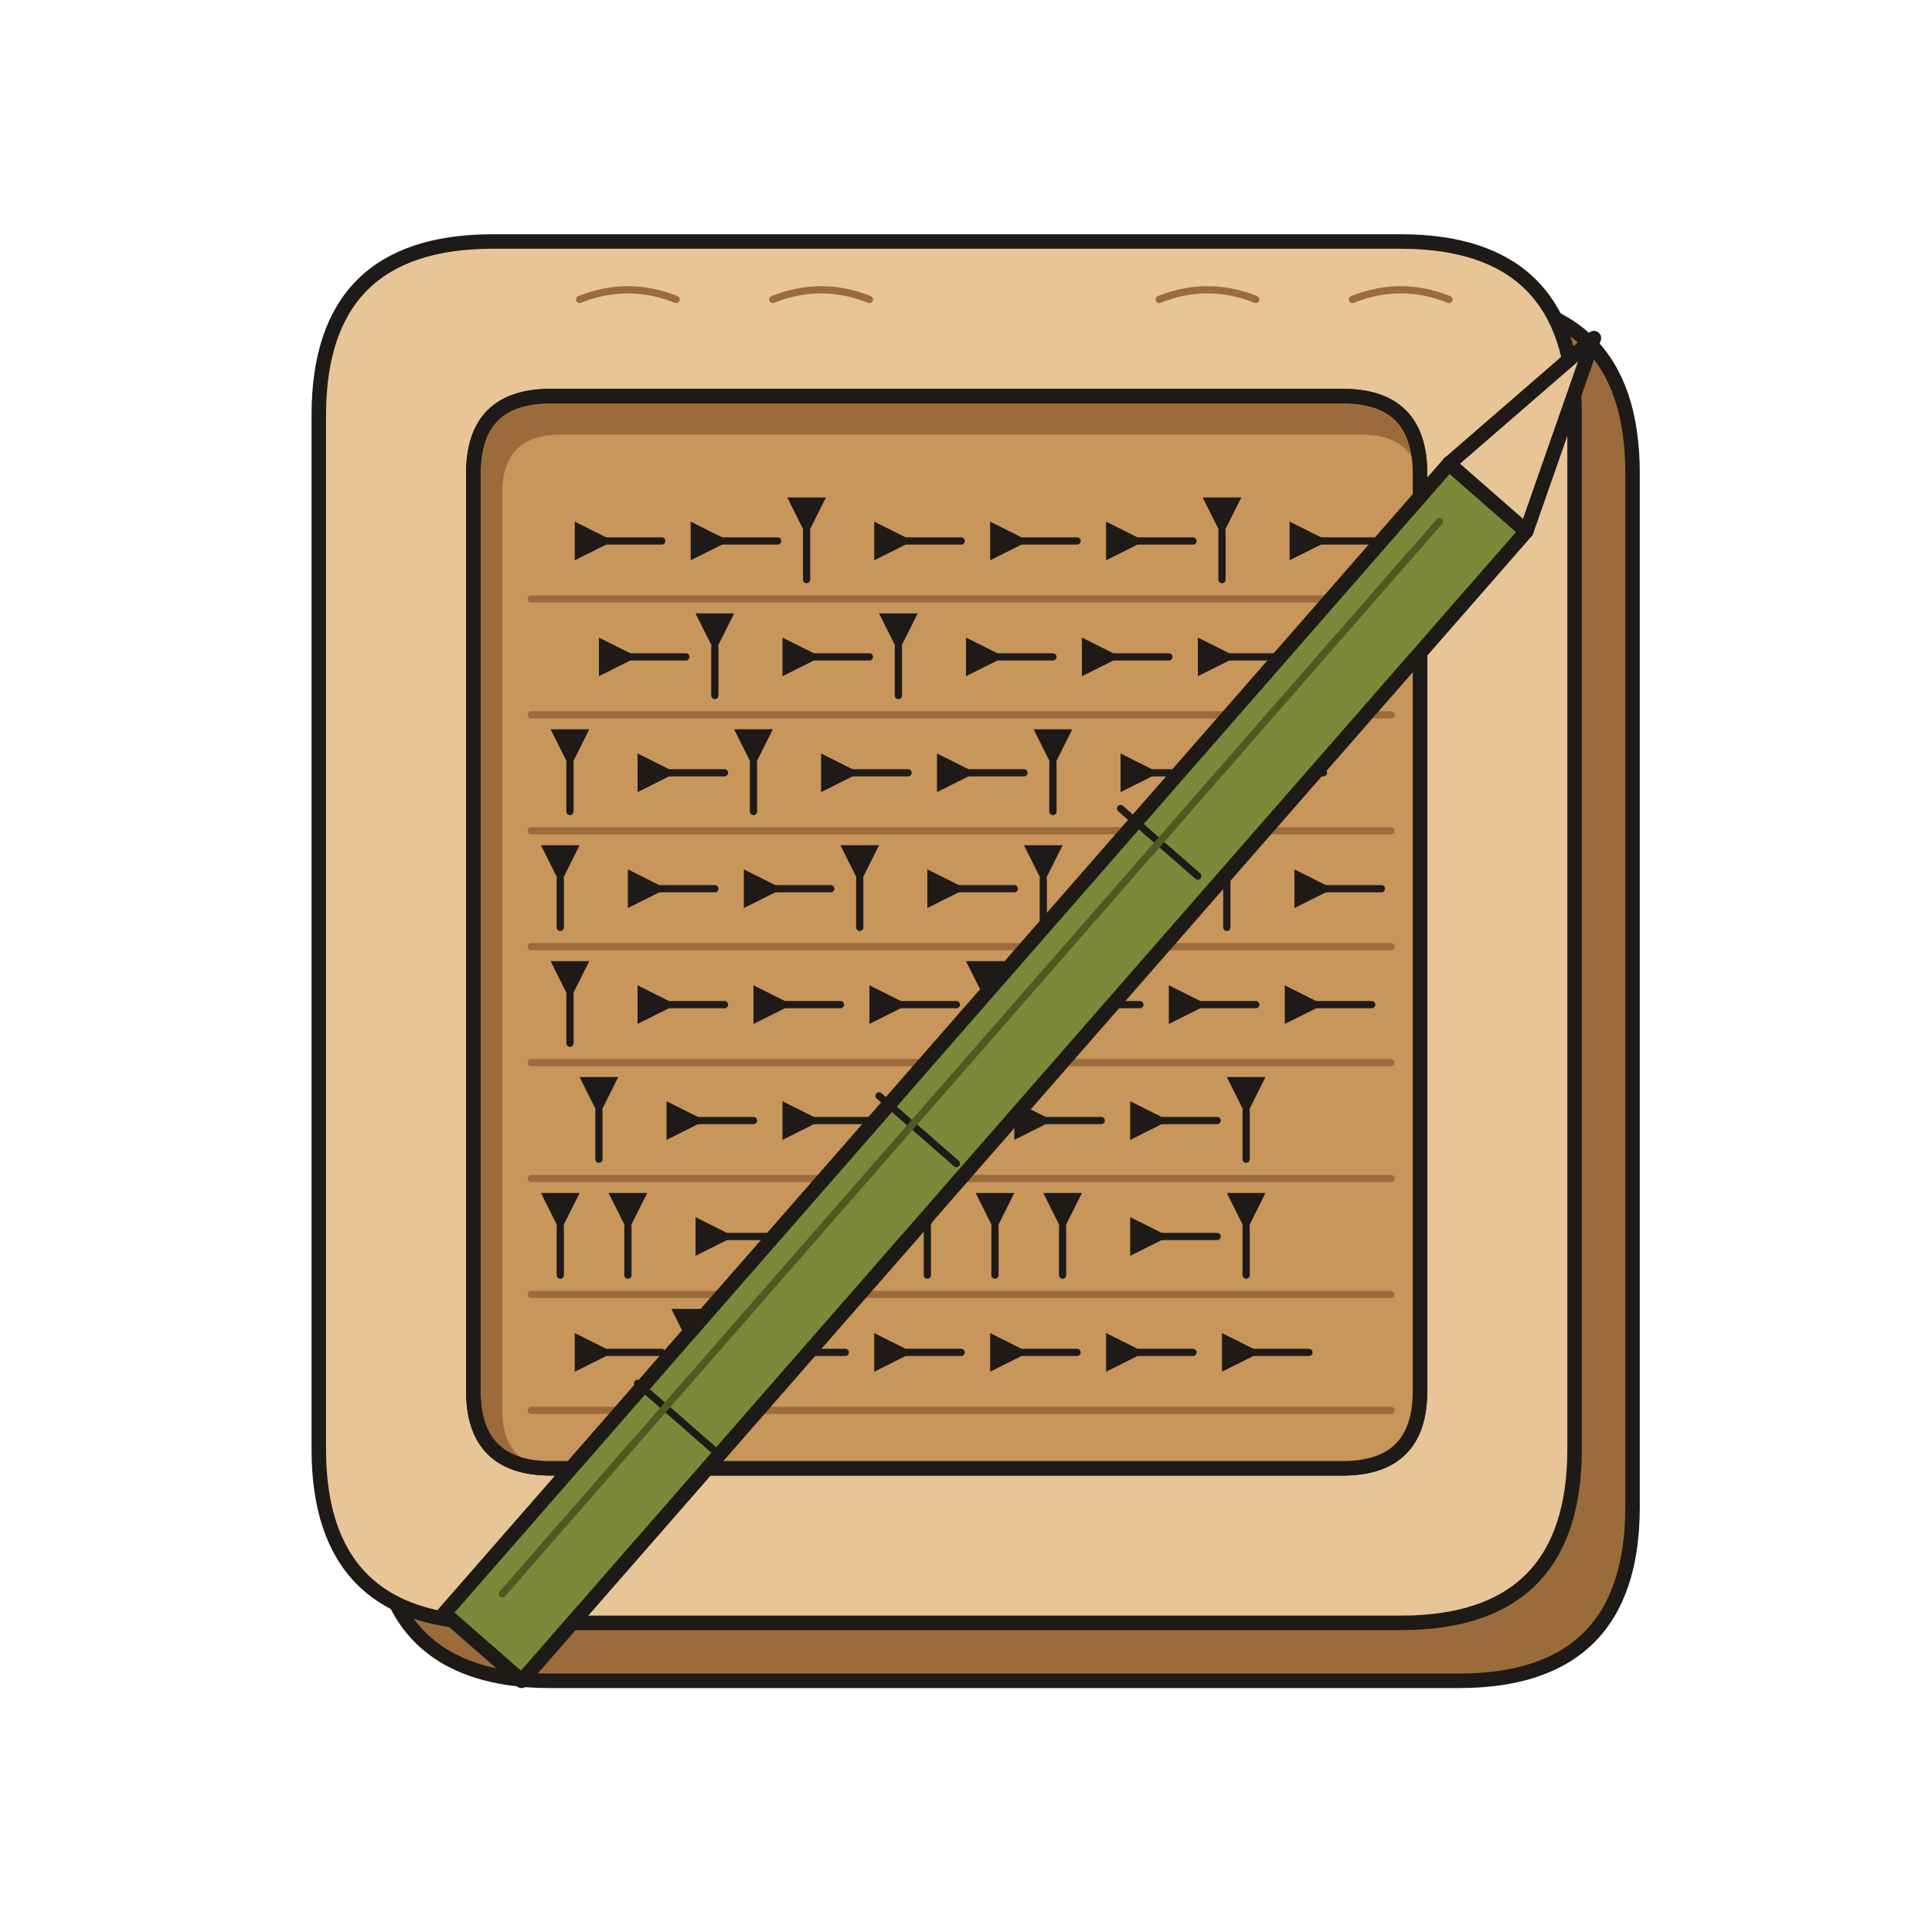
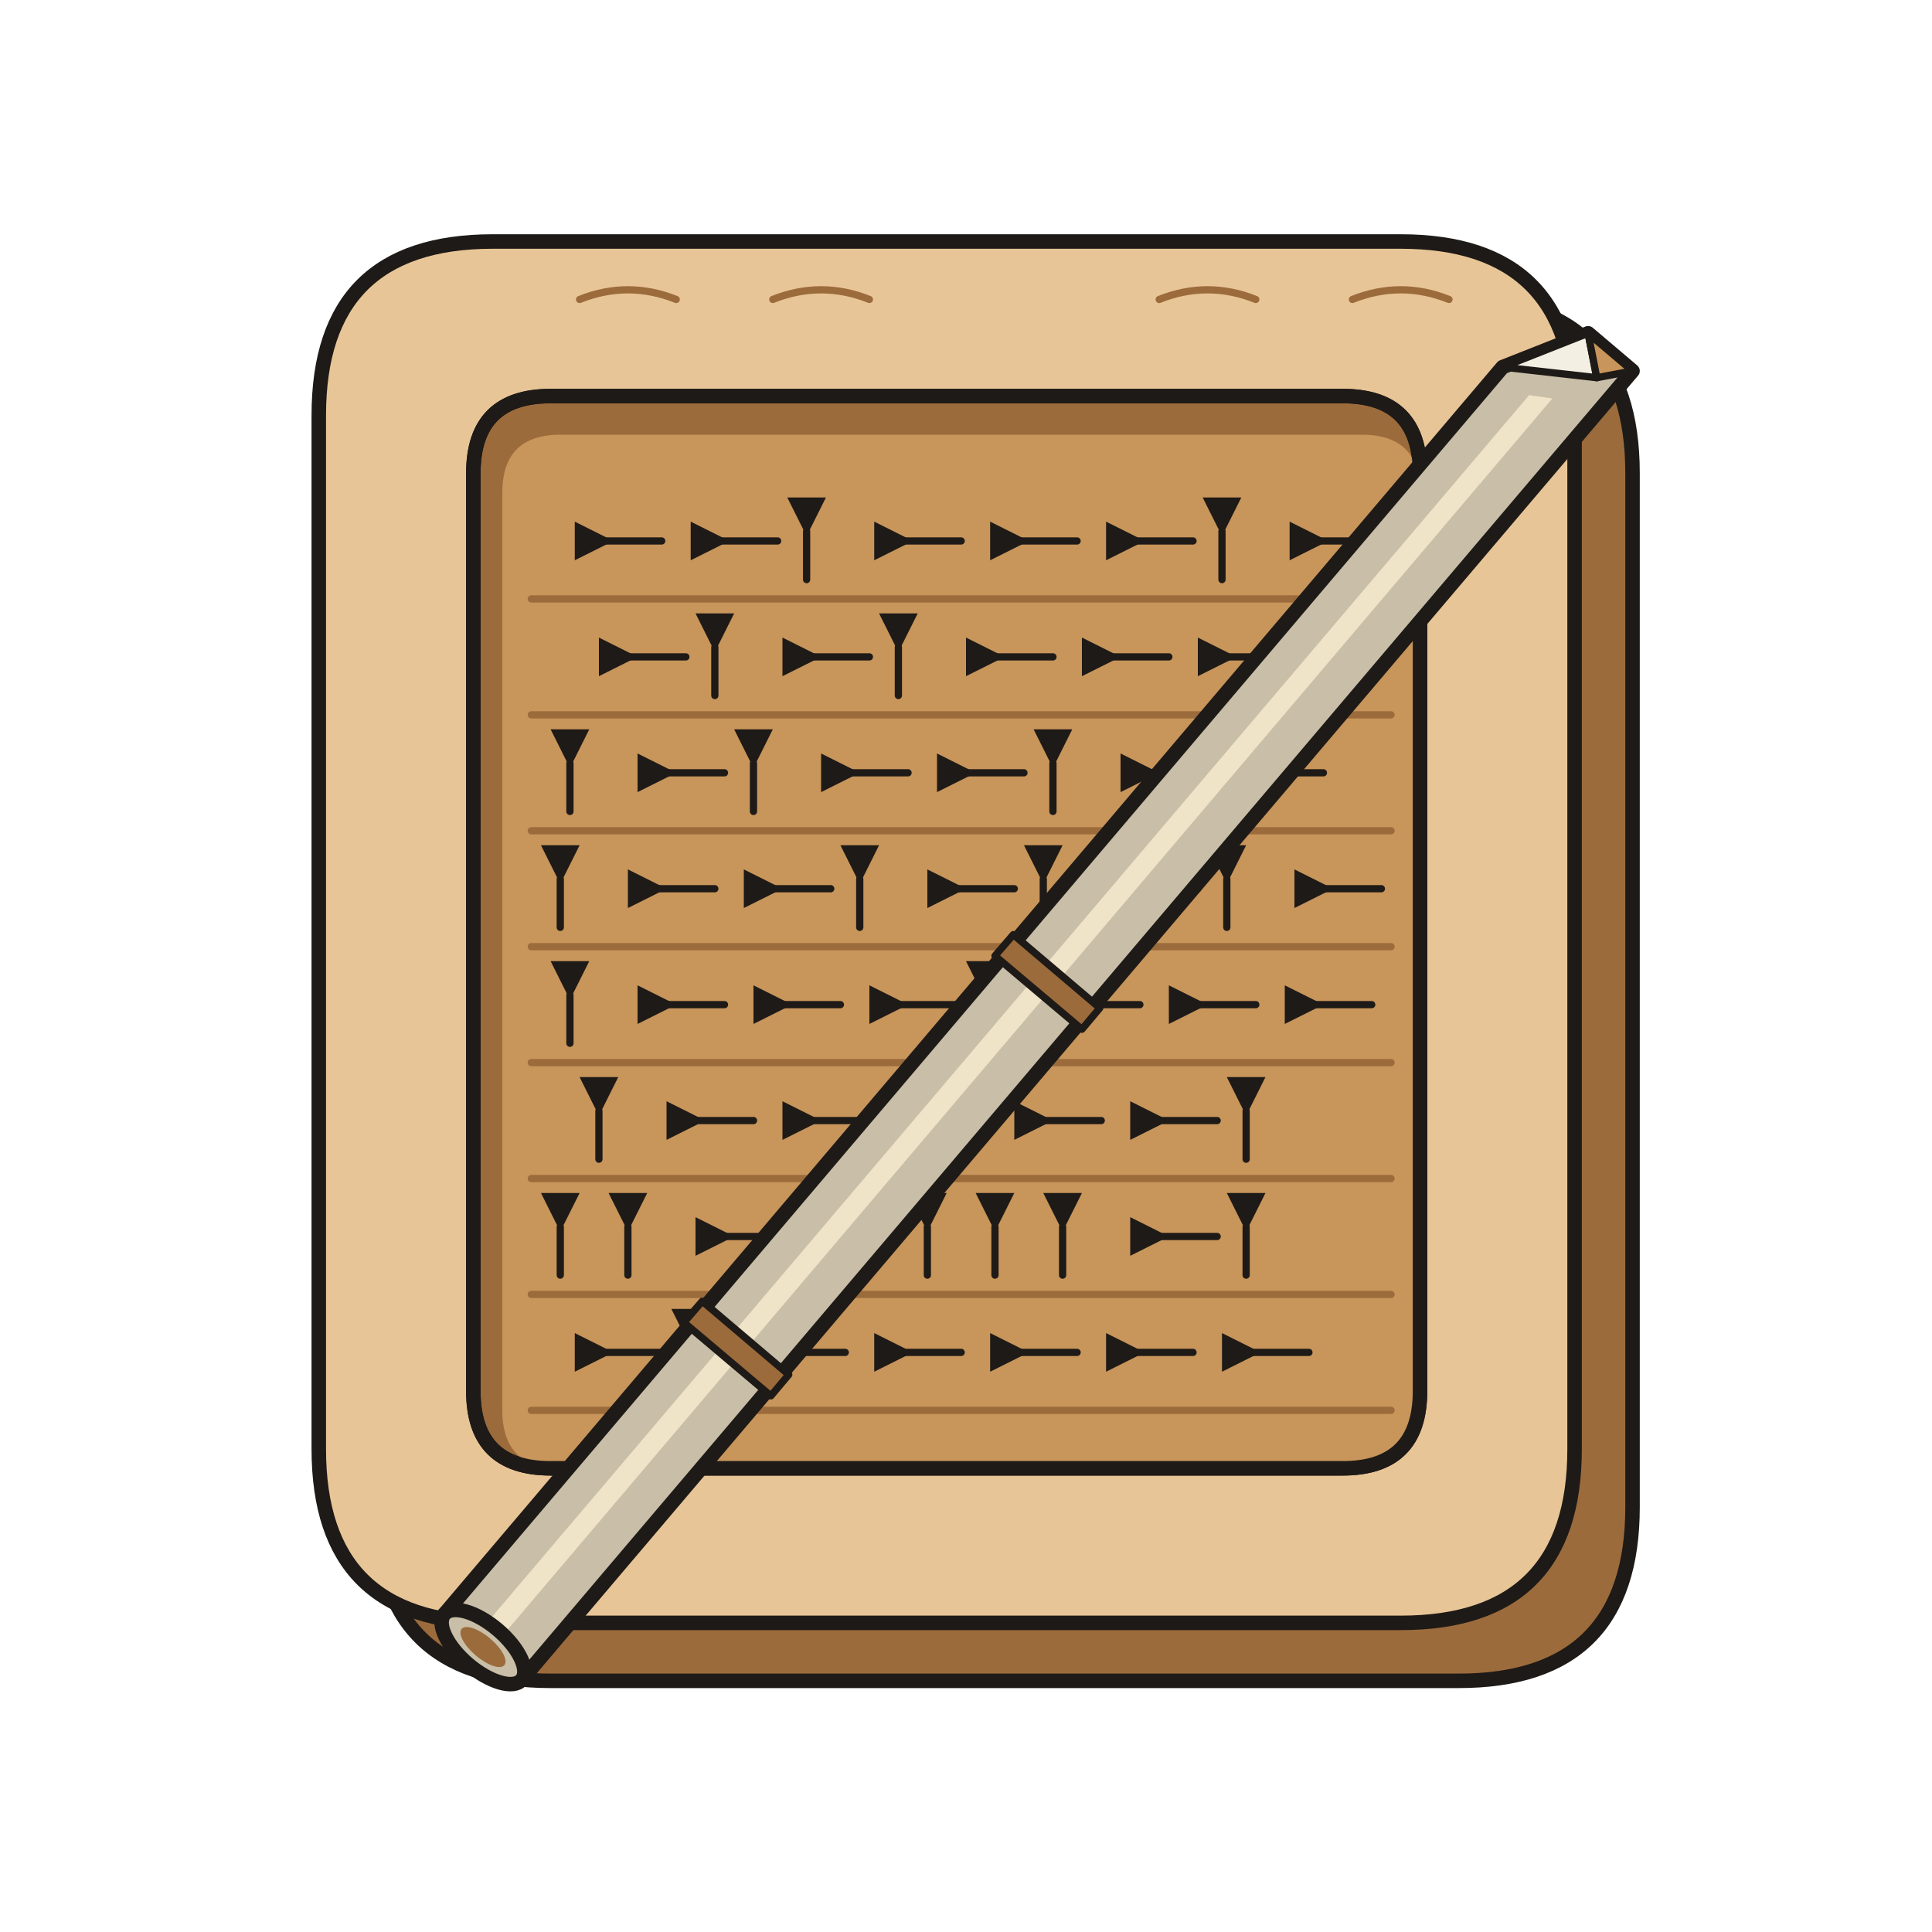
<svg xmlns="http://www.w3.org/2000/svg" viewBox="0 0 400 400" width="400" height="400" stroke-linecap="round" stroke-linejoin="round">
  <g id="tablet">
    <path d="M 114,62 L 302,62 Q 338,62 338,98 L 338,312 Q 338,348 302,348 L 114,348 Q 78,348 78,312 L 78,98 Q 78,62 114,62 Z" fill="#9C6B3C" stroke="#1E1A17" stroke-width="3" />
    <path d="M 102,50 L 290,50 Q 326,50 326,86 L 326,300 Q 326,336 290,336 L 102,336 Q 66,336 66,300 L 66,86 Q 66,50 102,50 Z" fill="#E8C597" stroke="#1E1A17" stroke-width="3" />
    <path d="M 114,82 L 278,82 Q 294,82 294,98 L 294,288 Q 294,304 278,304 L 114,304 Q 98,304 98,288 L 98,98 Q 98,82 114,82 Z" fill="#9C6B3C" stroke="#1E1A17" stroke-width="3" />
    <path d="M 116,90 L 282,90 Q 294,90 294,102 L 294,292 Q 294,304 282,304 L 116,304 Q 104,304 104,292 L 104,102 Q 104,90 116,90 Z" fill="#C8955A" />
    <path d="M 114,82 L 278,82 Q 294,82 294,98 L 294,288 Q 294,304 278,304 L 114,304 Q 98,304 98,288 L 98,98 Q 98,82 114,82 Z" fill="none" stroke="#1E1A17" stroke-width="3" />
    <path d="M 120,62 Q 130,58 140,62" fill="none" stroke="#9C6B3C" stroke-width="1.5" />
    <path d="M 160,62 Q 170,58 180,62" fill="none" stroke="#9C6B3C" stroke-width="1.5" />
    <path d="M 240,62 Q 250,58 260,62" fill="none" stroke="#9C6B3C" stroke-width="1.5" />
    <path d="M 280,62 Q 290,58 300,62" fill="none" stroke="#9C6B3C" stroke-width="1.5" />
  </g>
  <g id="wedges">
    <path d="M 110,124 L 288,124" fill="none" stroke="#9C6B3C" stroke-width="1.5" />
    <path d="M 119,108 L 127,112 L 119,116 Z" fill="#1E1A17" />
    <line x1="125" y1="112" x2="137" y2="112" stroke="#1E1A17" stroke-width="1.5" />
    <path d="M 143,108 L 151,112 L 143,116 Z" fill="#1E1A17" />
    <line x1="149" y1="112" x2="161" y2="112" stroke="#1E1A17" stroke-width="1.5" />
    <path d="M 163,103 L 171,103 L 167,111 Z" fill="#1E1A17" />
    <line x1="167" y1="110" x2="167" y2="120" stroke="#1E1A17" stroke-width="1.5" />
    <path d="M 181,108 L 189,112 L 181,116 Z" fill="#1E1A17" />
    <line x1="187" y1="112" x2="199" y2="112" stroke="#1E1A17" stroke-width="1.5" />
    <path d="M 205,108 L 213,112 L 205,116 Z" fill="#1E1A17" />
    <line x1="211" y1="112" x2="223" y2="112" stroke="#1E1A17" stroke-width="1.5" />
    <path d="M 229,108 L 237,112 L 229,116 Z" fill="#1E1A17" />
    <line x1="235" y1="112" x2="247" y2="112" stroke="#1E1A17" stroke-width="1.5" />
    <path d="M 249,103 L 257,103 L 253,111 Z" fill="#1E1A17" />
    <line x1="253" y1="110" x2="253" y2="120" stroke="#1E1A17" stroke-width="1.5" />
    <path d="M 267,108 L 275,112 L 267,116 Z" fill="#1E1A17" />
    <line x1="273" y1="112" x2="285" y2="112" stroke="#1E1A17" stroke-width="1.5" />
    <path d="M 110,148 L 288,148" fill="none" stroke="#9C6B3C" stroke-width="1.5" />
    <path d="M 124,132 L 132,136 L 124,140 Z" fill="#1E1A17" />
    <line x1="130" y1="136" x2="142" y2="136" stroke="#1E1A17" stroke-width="1.5" />
    <path d="M 144,127 L 152,127 L 148,135 Z" fill="#1E1A17" />
    <line x1="148" y1="134" x2="148" y2="144" stroke="#1E1A17" stroke-width="1.5" />
    <path d="M 162,132 L 170,136 L 162,140 Z" fill="#1E1A17" />
    <line x1="168" y1="136" x2="180" y2="136" stroke="#1E1A17" stroke-width="1.5" />
    <path d="M 182,127 L 190,127 L 186,135 Z" fill="#1E1A17" />
    <line x1="186" y1="134" x2="186" y2="144" stroke="#1E1A17" stroke-width="1.5" />
    <path d="M 200,132 L 208,136 L 200,140 Z" fill="#1E1A17" />
    <line x1="206" y1="136" x2="218" y2="136" stroke="#1E1A17" stroke-width="1.5" />
    <path d="M 224,132 L 232,136 L 224,140 Z" fill="#1E1A17" />
    <line x1="230" y1="136" x2="242" y2="136" stroke="#1E1A17" stroke-width="1.5" />
    <path d="M 248,132 L 256,136 L 248,140 Z" fill="#1E1A17" />
    <line x1="254" y1="136" x2="266" y2="136" stroke="#1E1A17" stroke-width="1.5" />
    <path d="M 110,172 L 288,172" fill="none" stroke="#9C6B3C" stroke-width="1.5" />
    <path d="M 114,151 L 122,151 L 118,159 Z" fill="#1E1A17" />
    <line x1="118" y1="158" x2="118" y2="168" stroke="#1E1A17" stroke-width="1.5" />
    <path d="M 132,156 L 140,160 L 132,164 Z" fill="#1E1A17" />
    <line x1="138" y1="160" x2="150" y2="160" stroke="#1E1A17" stroke-width="1.5" />
    <path d="M 152,151 L 160,151 L 156,159 Z" fill="#1E1A17" />
    <line x1="156" y1="158" x2="156" y2="168" stroke="#1E1A17" stroke-width="1.5" />
    <path d="M 170,156 L 178,160 L 170,164 Z" fill="#1E1A17" />
    <line x1="176" y1="160" x2="188" y2="160" stroke="#1E1A17" stroke-width="1.5" />
    <path d="M 194,156 L 202,160 L 194,164 Z" fill="#1E1A17" />
    <line x1="200" y1="160" x2="212" y2="160" stroke="#1E1A17" stroke-width="1.5" />
    <path d="M 214,151 L 222,151 L 218,159 Z" fill="#1E1A17" />
    <line x1="218" y1="158" x2="218" y2="168" stroke="#1E1A17" stroke-width="1.5" />
    <path d="M 232,156 L 240,160 L 232,164 Z" fill="#1E1A17" />
    <line x1="238" y1="160" x2="250" y2="160" stroke="#1E1A17" stroke-width="1.5" />
    <path d="M 256,156 L 264,160 L 256,164 Z" fill="#1E1A17" />
    <line x1="262" y1="160" x2="274" y2="160" stroke="#1E1A17" stroke-width="1.5" />
    <path d="M 110,196 L 288,196" fill="none" stroke="#9C6B3C" stroke-width="1.5" />
    <path d="M 112,175 L 120,175 L 116,183 Z" fill="#1E1A17" />
    <line x1="116" y1="182" x2="116" y2="192" stroke="#1E1A17" stroke-width="1.5" />
    <path d="M 130,180 L 138,184 L 130,188 Z" fill="#1E1A17" />
    <line x1="136" y1="184" x2="148" y2="184" stroke="#1E1A17" stroke-width="1.5" />
    <path d="M 154,180 L 162,184 L 154,188 Z" fill="#1E1A17" />
    <line x1="160" y1="184" x2="172" y2="184" stroke="#1E1A17" stroke-width="1.5" />
    <path d="M 174,175 L 182,175 L 178,183 Z" fill="#1E1A17" />
    <line x1="178" y1="182" x2="178" y2="192" stroke="#1E1A17" stroke-width="1.5" />
    <path d="M 192,180 L 200,184 L 192,188 Z" fill="#1E1A17" />
    <line x1="198" y1="184" x2="210" y2="184" stroke="#1E1A17" stroke-width="1.5" />
    <path d="M 212,175 L 220,175 L 216,183 Z" fill="#1E1A17" />
    <line x1="216" y1="182" x2="216" y2="192" stroke="#1E1A17" stroke-width="1.5" />
    <path d="M 230,180 L 238,184 L 230,188 Z" fill="#1E1A17" />
    <line x1="236" y1="184" x2="248" y2="184" stroke="#1E1A17" stroke-width="1.5" />
    <path d="M 250,175 L 258,175 L 254,183 Z" fill="#1E1A17" />
    <line x1="254" y1="182" x2="254" y2="192" stroke="#1E1A17" stroke-width="1.5" />
    <path d="M 268,180 L 276,184 L 268,188 Z" fill="#1E1A17" />
    <line x1="274" y1="184" x2="286" y2="184" stroke="#1E1A17" stroke-width="1.5" />
    <path d="M 110,220 L 288,220" fill="none" stroke="#9C6B3C" stroke-width="1.5" />
    <path d="M 114,199 L 122,199 L 118,207 Z" fill="#1E1A17" />
    <line x1="118" y1="206" x2="118" y2="216" stroke="#1E1A17" stroke-width="1.5" />
    <path d="M 132,204 L 140,208 L 132,212 Z" fill="#1E1A17" />
    <line x1="138" y1="208" x2="150" y2="208" stroke="#1E1A17" stroke-width="1.5" />
    <path d="M 156,204 L 164,208 L 156,212 Z" fill="#1E1A17" />
    <line x1="162" y1="208" x2="174" y2="208" stroke="#1E1A17" stroke-width="1.5" />
    <path d="M 180,204 L 188,208 L 180,212 Z" fill="#1E1A17" />
    <line x1="186" y1="208" x2="198" y2="208" stroke="#1E1A17" stroke-width="1.5" />
    <path d="M 200,199 L 208,199 L 204,207 Z" fill="#1E1A17" />
    <line x1="204" y1="206" x2="204" y2="216" stroke="#1E1A17" stroke-width="1.5" />
    <path d="M 218,204 L 226,208 L 218,212 Z" fill="#1E1A17" />
    <line x1="224" y1="208" x2="236" y2="208" stroke="#1E1A17" stroke-width="1.5" />
    <path d="M 242,204 L 250,208 L 242,212 Z" fill="#1E1A17" />
    <line x1="248" y1="208" x2="260" y2="208" stroke="#1E1A17" stroke-width="1.5" />
    <path d="M 266,204 L 274,208 L 266,212 Z" fill="#1E1A17" />
    <line x1="272" y1="208" x2="284" y2="208" stroke="#1E1A17" stroke-width="1.5" />
    <path d="M 110,244 L 288,244" fill="none" stroke="#9C6B3C" stroke-width="1.5" />
    <path d="M 120,223 L 128,223 L 124,231 Z" fill="#1E1A17" />
    <line x1="124" y1="230" x2="124" y2="240" stroke="#1E1A17" stroke-width="1.5" />
    <path d="M 138,228 L 146,232 L 138,236 Z" fill="#1E1A17" />
    <line x1="144" y1="232" x2="156" y2="232" stroke="#1E1A17" stroke-width="1.5" />
    <path d="M 162,228 L 170,232 L 162,236 Z" fill="#1E1A17" />
    <line x1="168" y1="232" x2="180" y2="232" stroke="#1E1A17" stroke-width="1.5" />
    <path d="M 186,228 L 194,232 L 186,236 Z" fill="#1E1A17" />
    <line x1="192" y1="232" x2="204" y2="232" stroke="#1E1A17" stroke-width="1.5" />
    <path d="M 210,228 L 218,232 L 210,236 Z" fill="#1E1A17" />
    <line x1="216" y1="232" x2="228" y2="232" stroke="#1E1A17" stroke-width="1.5" />
    <path d="M 234,228 L 242,232 L 234,236 Z" fill="#1E1A17" />
    <line x1="240" y1="232" x2="252" y2="232" stroke="#1E1A17" stroke-width="1.5" />
    <path d="M 254,223 L 262,223 L 258,231 Z" fill="#1E1A17" />
    <line x1="258" y1="230" x2="258" y2="240" stroke="#1E1A17" stroke-width="1.5" />
    <path d="M 110,268 L 288,268" fill="none" stroke="#9C6B3C" stroke-width="1.5" />
    <path d="M 112,247 L 120,247 L 116,255 Z" fill="#1E1A17" />
    <line x1="116" y1="254" x2="116" y2="264" stroke="#1E1A17" stroke-width="1.5" />
    <path d="M 126,247 L 134,247 L 130,255 Z" fill="#1E1A17" />
    <line x1="130" y1="254" x2="130" y2="264" stroke="#1E1A17" stroke-width="1.5" />
    <path d="M 144,252 L 152,256 L 144,260 Z" fill="#1E1A17" />
    <line x1="150" y1="256" x2="162" y2="256" stroke="#1E1A17" stroke-width="1.5" />
    <path d="M 168,252 L 176,256 L 168,260 Z" fill="#1E1A17" />
    <line x1="174" y1="256" x2="186" y2="256" stroke="#1E1A17" stroke-width="1.5" />
    <path d="M 188,247 L 196,247 L 192,255 Z" fill="#1E1A17" />
    <line x1="192" y1="254" x2="192" y2="264" stroke="#1E1A17" stroke-width="1.5" />
    <path d="M 202,247 L 210,247 L 206,255 Z" fill="#1E1A17" />
    <line x1="206" y1="254" x2="206" y2="264" stroke="#1E1A17" stroke-width="1.5" />
    <path d="M 216,247 L 224,247 L 220,255 Z" fill="#1E1A17" />
    <line x1="220" y1="254" x2="220" y2="264" stroke="#1E1A17" stroke-width="1.5" />
    <path d="M 234,252 L 242,256 L 234,260 Z" fill="#1E1A17" />
    <line x1="240" y1="256" x2="252" y2="256" stroke="#1E1A17" stroke-width="1.5" />
    <path d="M 254,247 L 262,247 L 258,255 Z" fill="#1E1A17" />
    <line x1="258" y1="254" x2="258" y2="264" stroke="#1E1A17" stroke-width="1.5" />
    <path d="M 110,292 L 288,292" fill="none" stroke="#9C6B3C" stroke-width="1.5" />
    <path d="M 119,276 L 127,280 L 119,284 Z" fill="#1E1A17" />
    <line x1="125" y1="280" x2="137" y2="280" stroke="#1E1A17" stroke-width="1.5" />
    <path d="M 139,271 L 147,271 L 143,279 Z" fill="#1E1A17" />
    <line x1="143" y1="278" x2="143" y2="288" stroke="#1E1A17" stroke-width="1.5" />
    <path d="M 157,276 L 165,280 L 157,284 Z" fill="#1E1A17" />
    <line x1="163" y1="280" x2="175" y2="280" stroke="#1E1A17" stroke-width="1.5" />
    <path d="M 181,276 L 189,280 L 181,284 Z" fill="#1E1A17" />
    <line x1="187" y1="280" x2="199" y2="280" stroke="#1E1A17" stroke-width="1.5" />
    <path d="M 205,276 L 213,280 L 205,284 Z" fill="#1E1A17" />
    <line x1="211" y1="280" x2="223" y2="280" stroke="#1E1A17" stroke-width="1.5" />
    <path d="M 229,276 L 237,280 L 229,284 Z" fill="#1E1A17" />
    <line x1="235" y1="280" x2="247" y2="280" stroke="#1E1A17" stroke-width="1.5" />
    <path d="M 253,276 L 261,280 L 253,284 Z" fill="#1E1A17" />
    <line x1="259" y1="280" x2="271" y2="280" stroke="#1E1A17" stroke-width="1.5" />
  </g>
  <g id="stylus">
-     <path d="M 92,334 L 300,96 L 316,110 L 108,348 Z" fill="#7A8A3A" stroke="#1E1A17" stroke-width="3" />
-     <path d="M 300,96 L 330,70 L 316,110 Z" fill="#E8C597" stroke="#1E1A17" stroke-width="3" />
-     <line x1="132" y1="286.4" x2="148" y2="300.4" stroke="#1E1A17" stroke-width="1.5" />
-     <line x1="182" y1="226.9" x2="198" y2="240.9" stroke="#1E1A17" stroke-width="1.5" />
-     <line x1="232" y1="167.4" x2="248" y2="181.4" stroke="#1E1A17" stroke-width="1.5" />
-     <path d="M 104,330 L 298,108" fill="none" stroke="#4E5A22" stroke-width="1.5" />
+     <polygon points="108,347.8 338,76.8 328.8,69 311.1,76 92,334.2" fill="#C9BFA8" stroke="#1E1A17" stroke-width="3" stroke-linejoin="round" />
+     <polygon points="101.2,342 321.4,82.5 316.6,81.8 98,339.3" fill="#EFE3C8" />
+     <polygon points="330.6,78.2 328.8,69 311.1,76" fill="#F4EFE3" stroke="#1E1A17" stroke-width="1.5" stroke-linejoin="round" />
+     <polygon points="338,76.8 328.8,69 330.6,78.2" fill="#C8955A" stroke="#1E1A17" stroke-width="1.5" stroke-linejoin="round" />
+     <polygon points="159.6,289 141.6,273.8 145.4,269.4 163.3,284.6" fill="#9C6B3C" stroke="#1E1A17" stroke-width="1.5" stroke-linejoin="round" />
+     <polygon points="224,213.1 206,197.9 209.8,193.5 227.7,208.7" fill="#9C6B3C" stroke="#1E1A17" stroke-width="1.5" stroke-linejoin="round" />
+     <ellipse cx="100" cy="341" rx="4.7" ry="10.5" fill="#C9BFA8" stroke="#1E1A17" stroke-width="3" transform="rotate(-49.7 100 341)" />
+     <ellipse cx="100" cy="341" rx="2.3" ry="5.8" fill="#9C6B3C" transform="rotate(-49.7 100 341)" />
  </g>
</svg>
